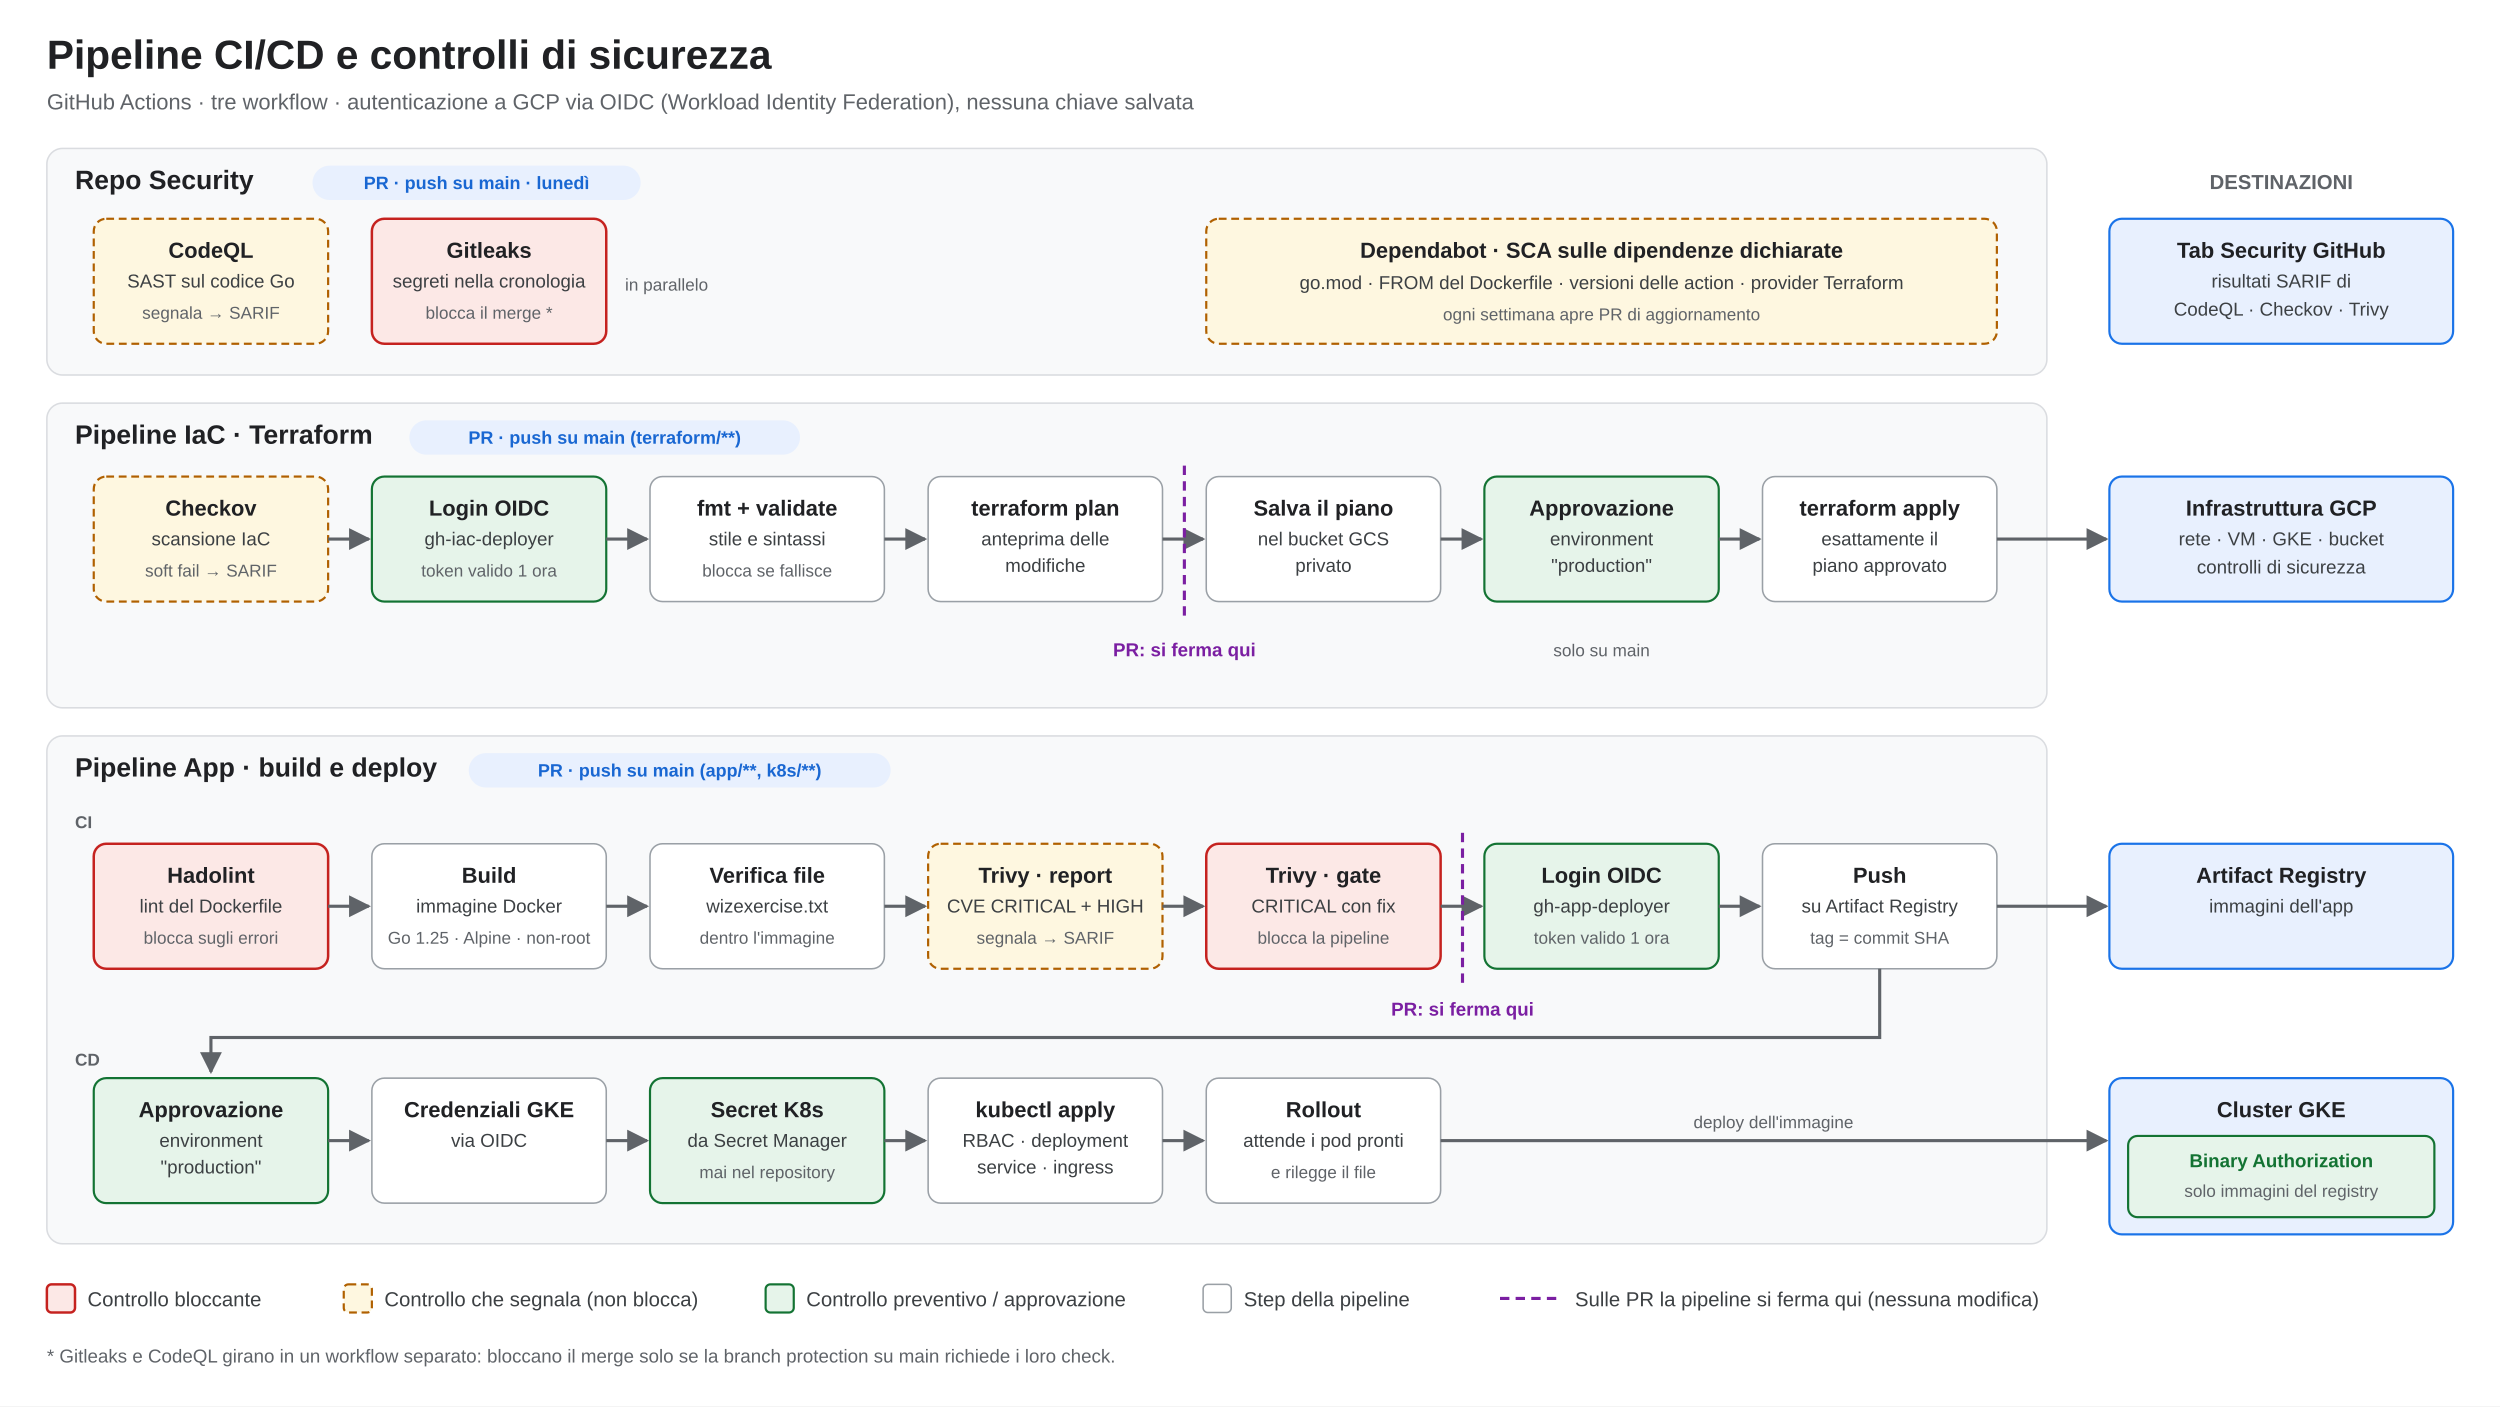
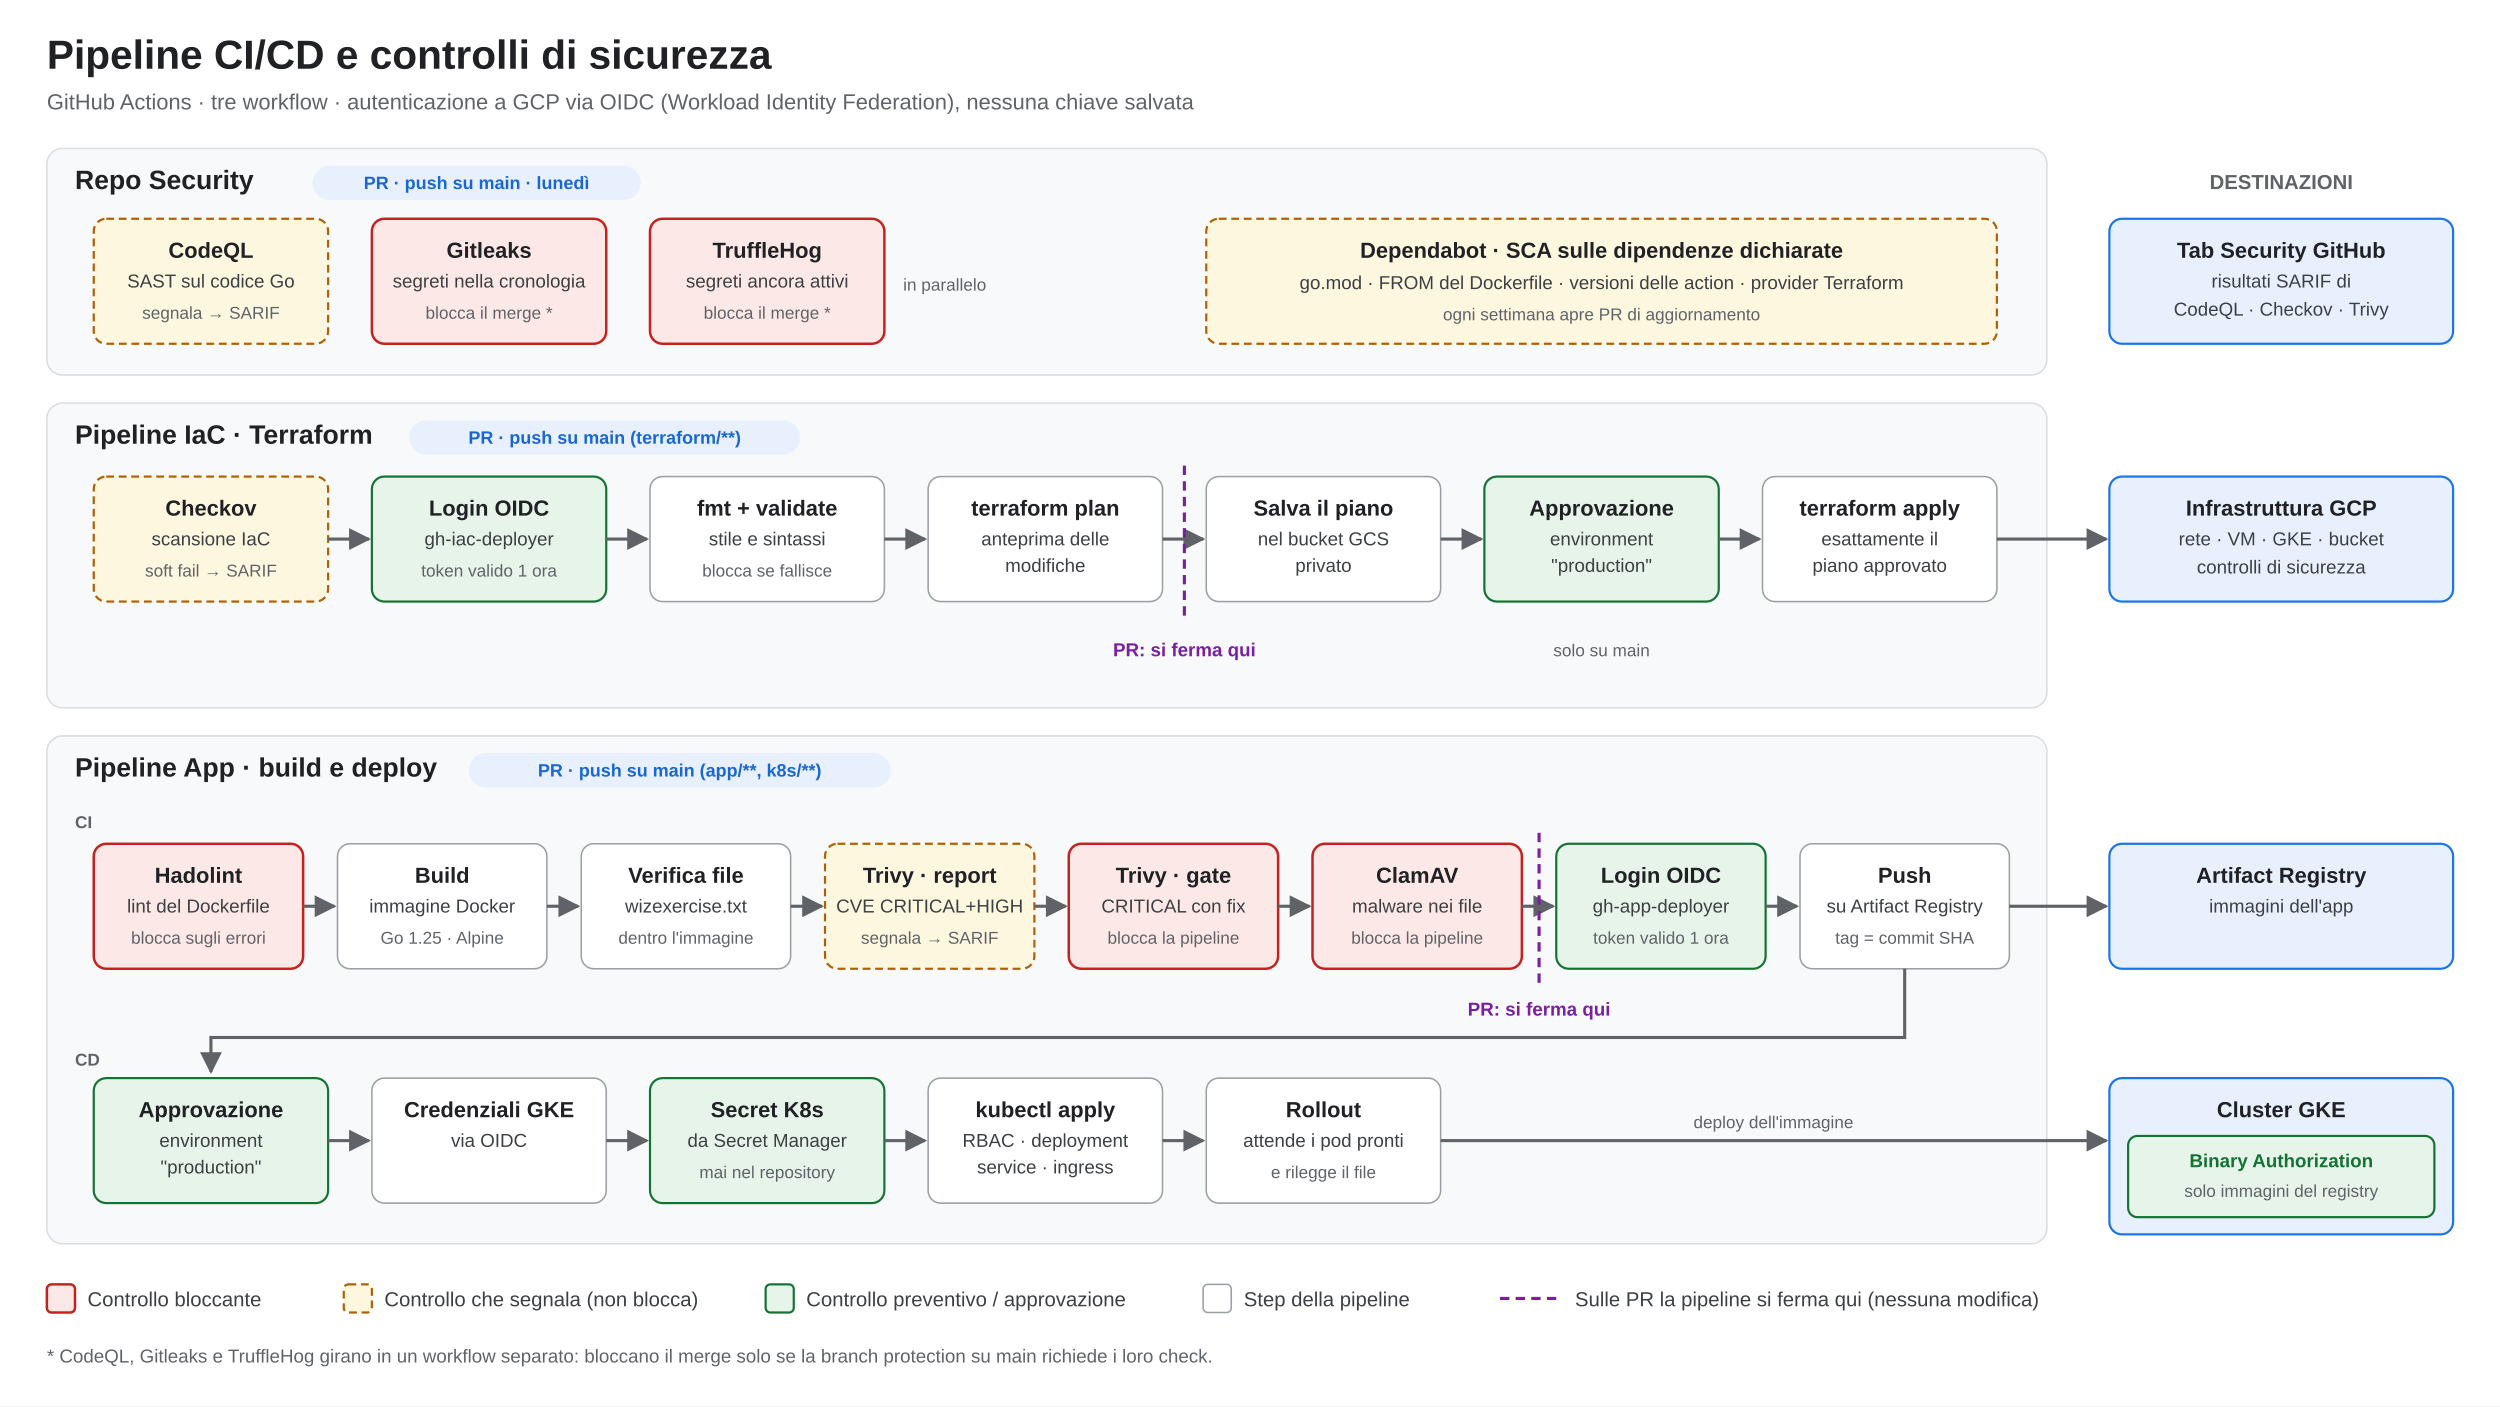
<svg xmlns="http://www.w3.org/2000/svg" viewBox="0 0 1600 900" width="1600" height="900" font-family="Segoe UI, Arial, sans-serif">
  <defs>
    <marker id="a" viewBox="0 0 10 10" refX="9" refY="5" markerWidth="7" markerHeight="7" orient="auto-start-reverse">
      <path d="M0,0 L10,5 L0,10 z" fill="#5F6368" />
    </marker>
  </defs>
  <rect width="1600" height="900" fill="#FFFFFF" />
  <text x="30" y="44" font-size="26" font-weight="700" fill="#202124">Pipeline CI/CD e controlli di sicurezza</text>
  <text x="30" y="70" font-size="14" fill="#5F6368">GitHub Actions · tre workflow · autenticazione a GCP via OIDC (Workload Identity Federation), nessuna chiave salvata</text>
  <rect x="30" y="95" width="1280" height="145" rx="10" fill="#F8F9FA" stroke="#DADCE0" />
  <text x="48" y="121" font-size="17" font-weight="700" fill="#202124">Repo Security</text>
  <rect x="200" y="106" width="210" height="22" rx="11" fill="#E8F0FE" />
  <text x="305" y="121" font-size="11.5" font-weight="600" fill="#1967D2" text-anchor="middle">PR · push su main · lunedì</text>
  <rect x="60" y="140" width="150" height="80" rx="8" fill="#FEF7E0" stroke="#B06000" stroke-dasharray="5 3" stroke-width="1.4" />
  <text x="135" y="165" font-size="14" font-weight="700" fill="#202124" text-anchor="middle">CodeQL</text>
  <text x="135" y="184" font-size="12" fill="#3C4043" text-anchor="middle">SAST sul codice Go</text>
  <text x="135" y="204" font-size="11" fill="#5F6368" text-anchor="middle">segnala → SARIF</text>
  <rect x="238" y="140" width="150" height="80" rx="8" fill="#FCE8E6" stroke="#C5221F" stroke-width="1.6" />
  <text x="313" y="165" font-size="14" font-weight="700" fill="#202124" text-anchor="middle">Gitleaks</text>
  <text x="313" y="184" font-size="12" fill="#3C4043" text-anchor="middle">segreti nella cronologia</text>
  <text x="313" y="204" font-size="11" fill="#5F6368" text-anchor="middle">blocca il merge *</text>
-   <text x="400" y="186" font-size="11" fill="#5F6368">in parallelo</text>
+   <text x="578" y="186" font-size="11" fill="#5F6368">in parallelo</text>
+   <rect x="416" y="140" width="150" height="80" rx="8" fill="#FCE8E6" stroke="#C5221F" stroke-width="1.6" />
+   <text x="491" y="165" font-size="14" font-weight="700" fill="#202124" text-anchor="middle">TruffleHog</text>
+   <text x="491" y="184" font-size="12" fill="#3C4043" text-anchor="middle">segreti ancora attivi</text>
+   <text x="491" y="204" font-size="11" fill="#5F6368" text-anchor="middle">blocca il merge *</text>
  <rect x="772" y="140" width="506" height="80" rx="8" fill="#FEF7E0" stroke="#B06000" stroke-dasharray="5 3" stroke-width="1.4" />
  <text x="1025" y="165" font-size="14" font-weight="700" fill="#202124" text-anchor="middle">Dependabot · SCA sulle dipendenze dichiarate</text>
  <text x="1025" y="185" font-size="12" fill="#3C4043" text-anchor="middle">go.mod · FROM del Dockerfile · versioni delle action · provider Terraform</text>
  <text x="1025" y="205" font-size="11" fill="#5F6368" text-anchor="middle">ogni settimana apre PR di aggiornamento</text>
  <rect x="30" y="258" width="1280" height="195" rx="10" fill="#F8F9FA" stroke="#DADCE0" />
  <text x="48" y="284" font-size="17" font-weight="700" fill="#202124">Pipeline IaC · Terraform</text>
  <rect x="262" y="269" width="250" height="22" rx="11" fill="#E8F0FE" />
  <text x="387" y="284" font-size="11.5" font-weight="600" fill="#1967D2" text-anchor="middle">PR · push su main (terraform/**)</text>
  <rect x="60" y="305" width="150" height="80" rx="8" fill="#FEF7E0" stroke="#B06000" stroke-dasharray="5 3" stroke-width="1.4" />
  <text x="135" y="330" font-size="14" font-weight="700" fill="#202124" text-anchor="middle">Checkov</text>
  <text x="135" y="349" font-size="12" fill="#3C4043" text-anchor="middle">scansione IaC</text>
  <text x="135" y="369" font-size="11" fill="#5F6368" text-anchor="middle">soft fail → SARIF</text>
  <rect x="238" y="305" width="150" height="80" rx="8" fill="#E6F4EA" stroke="#137333" stroke-width="1.4" />
  <text x="313" y="330" font-size="14" font-weight="700" fill="#202124" text-anchor="middle">Login OIDC</text>
  <text x="313" y="349" font-size="12" fill="#3C4043" text-anchor="middle">gh-iac-deployer</text>
  <text x="313" y="369" font-size="11" fill="#5F6368" text-anchor="middle">token valido 1 ora</text>
  <rect x="416" y="305" width="150" height="80" rx="8" fill="#FFFFFF" stroke="#9AA0A6" />
  <text x="491" y="330" font-size="14" font-weight="700" fill="#202124" text-anchor="middle">fmt + validate</text>
  <text x="491" y="349" font-size="12" fill="#3C4043" text-anchor="middle">stile e sintassi</text>
  <text x="491" y="369" font-size="11" fill="#5F6368" text-anchor="middle">blocca se fallisce</text>
  <rect x="594" y="305" width="150" height="80" rx="8" fill="#FFFFFF" stroke="#9AA0A6" />
  <text x="669" y="330" font-size="14" font-weight="700" fill="#202124" text-anchor="middle">terraform plan</text>
  <text x="669" y="349" font-size="12" fill="#3C4043" text-anchor="middle">anteprima delle</text>
  <text x="669" y="366" font-size="12" fill="#3C4043" text-anchor="middle">modifiche</text>
  <rect x="772" y="305" width="150" height="80" rx="8" fill="#FFFFFF" stroke="#9AA0A6" />
  <text x="847" y="330" font-size="14" font-weight="700" fill="#202124" text-anchor="middle">Salva il piano</text>
  <text x="847" y="349" font-size="12" fill="#3C4043" text-anchor="middle">nel bucket GCS</text>
  <text x="847" y="366" font-size="12" fill="#3C4043" text-anchor="middle">privato</text>
  <rect x="950" y="305" width="150" height="80" rx="8" fill="#E6F4EA" stroke="#137333" stroke-width="1.4" />
  <text x="1025" y="330" font-size="14" font-weight="700" fill="#202124" text-anchor="middle">Approvazione</text>
  <text x="1025" y="349" font-size="12" fill="#3C4043" text-anchor="middle">environment</text>
  <text x="1025" y="366" font-size="12" fill="#3C4043" text-anchor="middle">"production"</text>
  <rect x="1128" y="305" width="150" height="80" rx="8" fill="#FFFFFF" stroke="#9AA0A6" />
  <text x="1203" y="330" font-size="14" font-weight="700" fill="#202124" text-anchor="middle">terraform apply</text>
  <text x="1203" y="349" font-size="12" fill="#3C4043" text-anchor="middle">esattamente il</text>
  <text x="1203" y="366" font-size="12" fill="#3C4043" text-anchor="middle">piano approvato</text>
  <line x1="210" y1="345" x2="236" y2="345" stroke="#5F6368" stroke-width="2" fill="none" marker-end="url(#a)" />
  <line x1="388" y1="345" x2="414" y2="345" stroke="#5F6368" stroke-width="2" fill="none" marker-end="url(#a)" />
  <line x1="566" y1="345" x2="592" y2="345" stroke="#5F6368" stroke-width="2" fill="none" marker-end="url(#a)" />
  <line x1="744" y1="345" x2="770" y2="345" stroke="#5F6368" stroke-width="2" fill="none" marker-end="url(#a)" />
  <line x1="922" y1="345" x2="948" y2="345" stroke="#5F6368" stroke-width="2" fill="none" marker-end="url(#a)" />
  <line x1="1100" y1="345" x2="1126" y2="345" stroke="#5F6368" stroke-width="2" fill="none" marker-end="url(#a)" />
  <line x1="1278" y1="345" x2="1348" y2="345" stroke="#5F6368" stroke-width="2" fill="none" marker-end="url(#a)" />
  <line x1="758" y1="298" x2="758" y2="398" stroke="#7B1FA2" stroke-width="2" stroke-dasharray="6 4" />
  <text x="758" y="420" font-size="12" font-weight="700" fill="#7B1FA2" text-anchor="middle">PR: si ferma qui</text>
  <text x="1025" y="420" font-size="11" fill="#5F6368" text-anchor="middle">solo su main</text>
  <rect x="30" y="471" width="1280" height="325" rx="10" fill="#F8F9FA" stroke="#DADCE0" />
  <text x="48" y="497" font-size="17" font-weight="700" fill="#202124">Pipeline App · build e deploy</text>
  <rect x="300" y="482" width="270" height="22" rx="11" fill="#E8F0FE" />
  <text x="435" y="497" font-size="11.5" font-weight="600" fill="#1967D2" text-anchor="middle">PR · push su main (app/**, k8s/**)</text>
  <text x="48" y="530" font-size="11" fill="#5F6368" font-weight="700">CI</text>
-   <rect x="60" y="540" width="150" height="80" rx="8" fill="#FCE8E6" stroke="#C5221F" stroke-width="1.6" />
-   <text x="135" y="565" font-size="14" font-weight="700" fill="#202124" text-anchor="middle">Hadolint</text>
-   <text x="135" y="584" font-size="12" fill="#3C4043" text-anchor="middle">lint del Dockerfile</text>
-   <text x="135" y="604" font-size="11" fill="#5F6368" text-anchor="middle">blocca sugli errori</text>
-   <rect x="238" y="540" width="150" height="80" rx="8" fill="#FFFFFF" stroke="#9AA0A6" />
-   <text x="313" y="565" font-size="14" font-weight="700" fill="#202124" text-anchor="middle">Build</text>
-   <text x="313" y="584" font-size="12" fill="#3C4043" text-anchor="middle">immagine Docker</text>
-   <text x="313" y="604" font-size="11" fill="#5F6368" text-anchor="middle">Go 1.25 · Alpine · non-root</text>
-   <rect x="416" y="540" width="150" height="80" rx="8" fill="#FFFFFF" stroke="#9AA0A6" />
-   <text x="491" y="565" font-size="14" font-weight="700" fill="#202124" text-anchor="middle">Verifica file</text>
-   <text x="491" y="584" font-size="12" fill="#3C4043" text-anchor="middle">wizexercise.txt</text>
-   <text x="491" y="604" font-size="11" fill="#5F6368" text-anchor="middle">dentro l'immagine</text>
-   <rect x="594" y="540" width="150" height="80" rx="8" fill="#FEF7E0" stroke="#B06000" stroke-dasharray="5 3" stroke-width="1.4" />
-   <text x="669" y="565" font-size="14" font-weight="700" fill="#202124" text-anchor="middle">Trivy · report</text>
-   <text x="669" y="584" font-size="12" fill="#3C4043" text-anchor="middle">CVE CRITICAL + HIGH</text>
-   <text x="669" y="604" font-size="11" fill="#5F6368" text-anchor="middle">segnala → SARIF</text>
-   <rect x="772" y="540" width="150" height="80" rx="8" fill="#FCE8E6" stroke="#C5221F" stroke-width="1.6" />
-   <text x="847" y="565" font-size="14" font-weight="700" fill="#202124" text-anchor="middle">Trivy · gate</text>
-   <text x="847" y="584" font-size="12" fill="#3C4043" text-anchor="middle">CRITICAL con fix</text>
-   <text x="847" y="604" font-size="11" fill="#5F6368" text-anchor="middle">blocca la pipeline</text>
-   <rect x="950" y="540" width="150" height="80" rx="8" fill="#E6F4EA" stroke="#137333" stroke-width="1.4" />
-   <text x="1025" y="565" font-size="14" font-weight="700" fill="#202124" text-anchor="middle">Login OIDC</text>
-   <text x="1025" y="584" font-size="12" fill="#3C4043" text-anchor="middle">gh-app-deployer</text>
-   <text x="1025" y="604" font-size="11" fill="#5F6368" text-anchor="middle">token valido 1 ora</text>
-   <rect x="1128" y="540" width="150" height="80" rx="8" fill="#FFFFFF" stroke="#9AA0A6" />
-   <text x="1203" y="565" font-size="14" font-weight="700" fill="#202124" text-anchor="middle">Push</text>
-   <text x="1203" y="584" font-size="12" fill="#3C4043" text-anchor="middle">su Artifact Registry</text>
-   <text x="1203" y="604" font-size="11" fill="#5F6368" text-anchor="middle">tag = commit SHA</text>
-   <line x1="210" y1="580" x2="236" y2="580" stroke="#5F6368" stroke-width="2" fill="none" marker-end="url(#a)" />
-   <line x1="388" y1="580" x2="414" y2="580" stroke="#5F6368" stroke-width="2" fill="none" marker-end="url(#a)" />
-   <line x1="566" y1="580" x2="592" y2="580" stroke="#5F6368" stroke-width="2" fill="none" marker-end="url(#a)" />
-   <line x1="744" y1="580" x2="770" y2="580" stroke="#5F6368" stroke-width="2" fill="none" marker-end="url(#a)" />
-   <line x1="922" y1="580" x2="948" y2="580" stroke="#5F6368" stroke-width="2" fill="none" marker-end="url(#a)" />
-   <line x1="1100" y1="580" x2="1126" y2="580" stroke="#5F6368" stroke-width="2" fill="none" marker-end="url(#a)" />
-   <line x1="1278" y1="580" x2="1348" y2="580" stroke="#5F6368" stroke-width="2" fill="none" marker-end="url(#a)" />
-   <line x1="936" y1="533" x2="936" y2="633" stroke="#7B1FA2" stroke-width="2" stroke-dasharray="6 4" />
-   <text x="936" y="650" font-size="12" font-weight="700" fill="#7B1FA2" text-anchor="middle">PR: si ferma qui</text>
-   <path d="M1203,620 V664 H135 V686" stroke="#5F6368" stroke-width="2" fill="none" marker-end="url(#a)" />
+   <rect x="60" y="540" width="134" height="80" rx="8" fill="#FCE8E6" stroke="#C5221F" stroke-width="1.6" />
+   <text x="127" y="565" font-size="14" font-weight="700" fill="#202124" text-anchor="middle">Hadolint</text>
+   <text x="127" y="584" font-size="12" fill="#3C4043" text-anchor="middle">lint del Dockerfile</text>
+   <text x="127" y="604" font-size="11" fill="#5F6368" text-anchor="middle">blocca sugli errori</text>
+   <rect x="216" y="540" width="134" height="80" rx="8" fill="#FFFFFF" stroke="#9AA0A6" />
+   <text x="283" y="565" font-size="14" font-weight="700" fill="#202124" text-anchor="middle">Build</text>
+   <text x="283" y="584" font-size="12" fill="#3C4043" text-anchor="middle">immagine Docker</text>
+   <text x="283" y="604" font-size="11" fill="#5F6368" text-anchor="middle">Go 1.25 · Alpine</text>
+   <rect x="372" y="540" width="134" height="80" rx="8" fill="#FFFFFF" stroke="#9AA0A6" />
+   <text x="439" y="565" font-size="14" font-weight="700" fill="#202124" text-anchor="middle">Verifica file</text>
+   <text x="439" y="584" font-size="12" fill="#3C4043" text-anchor="middle">wizexercise.txt</text>
+   <text x="439" y="604" font-size="11" fill="#5F6368" text-anchor="middle">dentro l'immagine</text>
+   <rect x="528" y="540" width="134" height="80" rx="8" fill="#FEF7E0" stroke="#B06000" stroke-dasharray="5 3" stroke-width="1.4" />
+   <text x="595" y="565" font-size="14" font-weight="700" fill="#202124" text-anchor="middle">Trivy · report</text>
+   <text x="595" y="584" font-size="12" fill="#3C4043" text-anchor="middle">CVE CRITICAL+HIGH</text>
+   <text x="595" y="604" font-size="11" fill="#5F6368" text-anchor="middle">segnala → SARIF</text>
+   <rect x="684" y="540" width="134" height="80" rx="8" fill="#FCE8E6" stroke="#C5221F" stroke-width="1.6" />
+   <text x="751" y="565" font-size="14" font-weight="700" fill="#202124" text-anchor="middle">Trivy · gate</text>
+   <text x="751" y="584" font-size="12" fill="#3C4043" text-anchor="middle">CRITICAL con fix</text>
+   <text x="751" y="604" font-size="11" fill="#5F6368" text-anchor="middle">blocca la pipeline</text>
+   <rect x="840" y="540" width="134" height="80" rx="8" fill="#FCE8E6" stroke="#C5221F" stroke-width="1.6" />
+   <text x="907" y="565" font-size="14" font-weight="700" fill="#202124" text-anchor="middle">ClamAV</text>
+   <text x="907" y="584" font-size="12" fill="#3C4043" text-anchor="middle">malware nei file</text>
+   <text x="907" y="604" font-size="11" fill="#5F6368" text-anchor="middle">blocca la pipeline</text>
+   <rect x="996" y="540" width="134" height="80" rx="8" fill="#E6F4EA" stroke="#137333" stroke-width="1.4" />
+   <text x="1063" y="565" font-size="14" font-weight="700" fill="#202124" text-anchor="middle">Login OIDC</text>
+   <text x="1063" y="584" font-size="12" fill="#3C4043" text-anchor="middle">gh-app-deployer</text>
+   <text x="1063" y="604" font-size="11" fill="#5F6368" text-anchor="middle">token valido 1 ora</text>
+   <rect x="1152" y="540" width="134" height="80" rx="8" fill="#FFFFFF" stroke="#9AA0A6" />
+   <text x="1219" y="565" font-size="14" font-weight="700" fill="#202124" text-anchor="middle">Push</text>
+   <text x="1219" y="584" font-size="12" fill="#3C4043" text-anchor="middle">su Artifact Registry</text>
+   <text x="1219" y="604" font-size="11" fill="#5F6368" text-anchor="middle">tag = commit SHA</text>
+   <line x1="194" y1="580" x2="214" y2="580" stroke="#5F6368" stroke-width="2" fill="none" marker-end="url(#a)" />
+   <line x1="350" y1="580" x2="370" y2="580" stroke="#5F6368" stroke-width="2" fill="none" marker-end="url(#a)" />
+   <line x1="506" y1="580" x2="526" y2="580" stroke="#5F6368" stroke-width="2" fill="none" marker-end="url(#a)" />
+   <line x1="662" y1="580" x2="682" y2="580" stroke="#5F6368" stroke-width="2" fill="none" marker-end="url(#a)" />
+   <line x1="818" y1="580" x2="838" y2="580" stroke="#5F6368" stroke-width="2" fill="none" marker-end="url(#a)" />
+   <line x1="974" y1="580" x2="994" y2="580" stroke="#5F6368" stroke-width="2" fill="none" marker-end="url(#a)" />
+   <line x1="1130" y1="580" x2="1150" y2="580" stroke="#5F6368" stroke-width="2" fill="none" marker-end="url(#a)" />
+   <line x1="1286" y1="580" x2="1348" y2="580" stroke="#5F6368" stroke-width="2" fill="none" marker-end="url(#a)" />
+   <line x1="985" y1="533" x2="985" y2="633" stroke="#7B1FA2" stroke-width="2" stroke-dasharray="6 4" />
+   <text x="985" y="650" font-size="12" font-weight="700" fill="#7B1FA2" text-anchor="middle">PR: si ferma qui</text>
+   <path d="M1219,620 V664 H135 V686" stroke="#5F6368" stroke-width="2" fill="none" marker-end="url(#a)" />
  <text x="48" y="682" font-size="11" fill="#5F6368" font-weight="700">CD</text>
  <rect x="60" y="690" width="150" height="80" rx="8" fill="#E6F4EA" stroke="#137333" stroke-width="1.4" />
  <text x="135" y="715" font-size="14" font-weight="700" fill="#202124" text-anchor="middle">Approvazione</text>
  <text x="135" y="734" font-size="12" fill="#3C4043" text-anchor="middle">environment</text>
  <text x="135" y="751" font-size="12" fill="#3C4043" text-anchor="middle">"production"</text>
  <rect x="238" y="690" width="150" height="80" rx="8" fill="#FFFFFF" stroke="#9AA0A6" />
  <text x="313" y="715" font-size="14" font-weight="700" fill="#202124" text-anchor="middle">Credenziali GKE</text>
  <text x="313" y="734" font-size="12" fill="#3C4043" text-anchor="middle">via OIDC</text>
  <rect x="416" y="690" width="150" height="80" rx="8" fill="#E6F4EA" stroke="#137333" stroke-width="1.4" />
  <text x="491" y="715" font-size="14" font-weight="700" fill="#202124" text-anchor="middle">Secret K8s</text>
  <text x="491" y="734" font-size="12" fill="#3C4043" text-anchor="middle">da Secret Manager</text>
  <text x="491" y="754" font-size="11" fill="#5F6368" text-anchor="middle">mai nel repository</text>
  <rect x="594" y="690" width="150" height="80" rx="8" fill="#FFFFFF" stroke="#9AA0A6" />
  <text x="669" y="715" font-size="14" font-weight="700" fill="#202124" text-anchor="middle">kubectl apply</text>
  <text x="669" y="734" font-size="12" fill="#3C4043" text-anchor="middle">RBAC · deployment</text>
  <text x="669" y="751" font-size="12" fill="#3C4043" text-anchor="middle">service · ingress</text>
  <rect x="772" y="690" width="150" height="80" rx="8" fill="#FFFFFF" stroke="#9AA0A6" />
  <text x="847" y="715" font-size="14" font-weight="700" fill="#202124" text-anchor="middle">Rollout</text>
  <text x="847" y="734" font-size="12" fill="#3C4043" text-anchor="middle">attende i pod pronti</text>
  <text x="847" y="754" font-size="11" fill="#5F6368" text-anchor="middle">e rilegge il file</text>
  <line x1="210" y1="730" x2="236" y2="730" stroke="#5F6368" stroke-width="2" fill="none" marker-end="url(#a)" />
  <line x1="388" y1="730" x2="414" y2="730" stroke="#5F6368" stroke-width="2" fill="none" marker-end="url(#a)" />
  <line x1="566" y1="730" x2="592" y2="730" stroke="#5F6368" stroke-width="2" fill="none" marker-end="url(#a)" />
  <line x1="744" y1="730" x2="770" y2="730" stroke="#5F6368" stroke-width="2" fill="none" marker-end="url(#a)" />
  <line x1="922" y1="730" x2="1348" y2="730" stroke="#5F6368" stroke-width="2" fill="none" marker-end="url(#a)" />
  <text x="1135" y="722" font-size="11" fill="#5F6368" text-anchor="middle">deploy dell'immagine</text>
  <text x="1460" y="121" font-size="13" font-weight="700" fill="#5F6368" text-anchor="middle">DESTINAZIONI</text>
  <rect x="1350" y="140" width="220" height="80" rx="8" fill="#E8F0FE" stroke="#1A73E8" stroke-width="1.4" />
  <text x="1460" y="165" font-size="14" font-weight="700" fill="#202124" text-anchor="middle">Tab Security GitHub</text>
  <text x="1460" y="184" font-size="12" fill="#3C4043" text-anchor="middle">risultati SARIF di</text>
  <text x="1460" y="202" font-size="12" fill="#3C4043" text-anchor="middle">CodeQL · Checkov · Trivy</text>
  <rect x="1350" y="305" width="220" height="80" rx="8" fill="#E8F0FE" stroke="#1A73E8" stroke-width="1.4" />
  <text x="1460" y="330" font-size="14" font-weight="700" fill="#202124" text-anchor="middle">Infrastruttura GCP</text>
  <text x="1460" y="349" font-size="12" fill="#3C4043" text-anchor="middle">rete · VM · GKE · bucket</text>
  <text x="1460" y="367" font-size="12" fill="#3C4043" text-anchor="middle">controlli di sicurezza</text>
  <rect x="1350" y="540" width="220" height="80" rx="8" fill="#E8F0FE" stroke="#1A73E8" stroke-width="1.4" />
  <text x="1460" y="565" font-size="14" font-weight="700" fill="#202124" text-anchor="middle">Artifact Registry</text>
  <text x="1460" y="584" font-size="12" fill="#3C4043" text-anchor="middle">immagini dell'app</text>
  <rect x="1350" y="690" width="220" height="100" rx="8" fill="#E8F0FE" stroke="#1A73E8" stroke-width="1.4" />
  <text x="1460" y="715" font-size="14" font-weight="700" fill="#202124" text-anchor="middle">Cluster GKE</text>
  <rect x="1362" y="727" width="196" height="52" rx="6" fill="#E6F4EA" stroke="#137333" stroke-width="1.4" />
  <text x="1460" y="747" font-size="12" font-weight="700" fill="#137333" text-anchor="middle">Binary Authorization</text>
  <text x="1460" y="766" font-size="11" fill="#5F6368" text-anchor="middle">solo immagini del registry</text>
  <rect x="30" y="822" width="18" height="18" rx="3" fill="#FCE8E6" stroke="#C5221F" stroke-width="1.6" />
  <text x="56" y="836" font-size="13" fill="#3C4043">Controllo bloccante</text>
  <rect x="220" y="822" width="18" height="18" rx="3" fill="#FEF7E0" stroke="#B06000" stroke-dasharray="5 3" stroke-width="1.4" />
  <text x="246" y="836" font-size="13" fill="#3C4043">Controllo che segnala (non blocca)</text>
  <rect x="490" y="822" width="18" height="18" rx="3" fill="#E6F4EA" stroke="#137333" stroke-width="1.4" />
  <text x="516" y="836" font-size="13" fill="#3C4043">Controllo preventivo / approvazione</text>
  <rect x="770" y="822" width="18" height="18" rx="3" fill="#FFFFFF" stroke="#9AA0A6" />
  <text x="796" y="836" font-size="13" fill="#3C4043">Step della pipeline</text>
  <line x1="960" y1="831" x2="1000" y2="831" stroke="#7B1FA2" stroke-width="2" stroke-dasharray="6 4" />
  <text x="1008" y="836" font-size="13" fill="#3C4043">Sulle PR la pipeline si ferma qui (nessuna modifica)</text>
-   <text x="30" y="872" font-size="12" fill="#5F6368">* Gitleaks e CodeQL girano in un workflow separato: bloccano il merge solo se la branch protection su main richiede i loro check.</text>
+   <text x="30" y="872" font-size="12" fill="#5F6368">* CodeQL, Gitleaks e TruffleHog girano in un workflow separato: bloccano il merge solo se la branch protection su main richiede i loro check.</text>
</svg>
